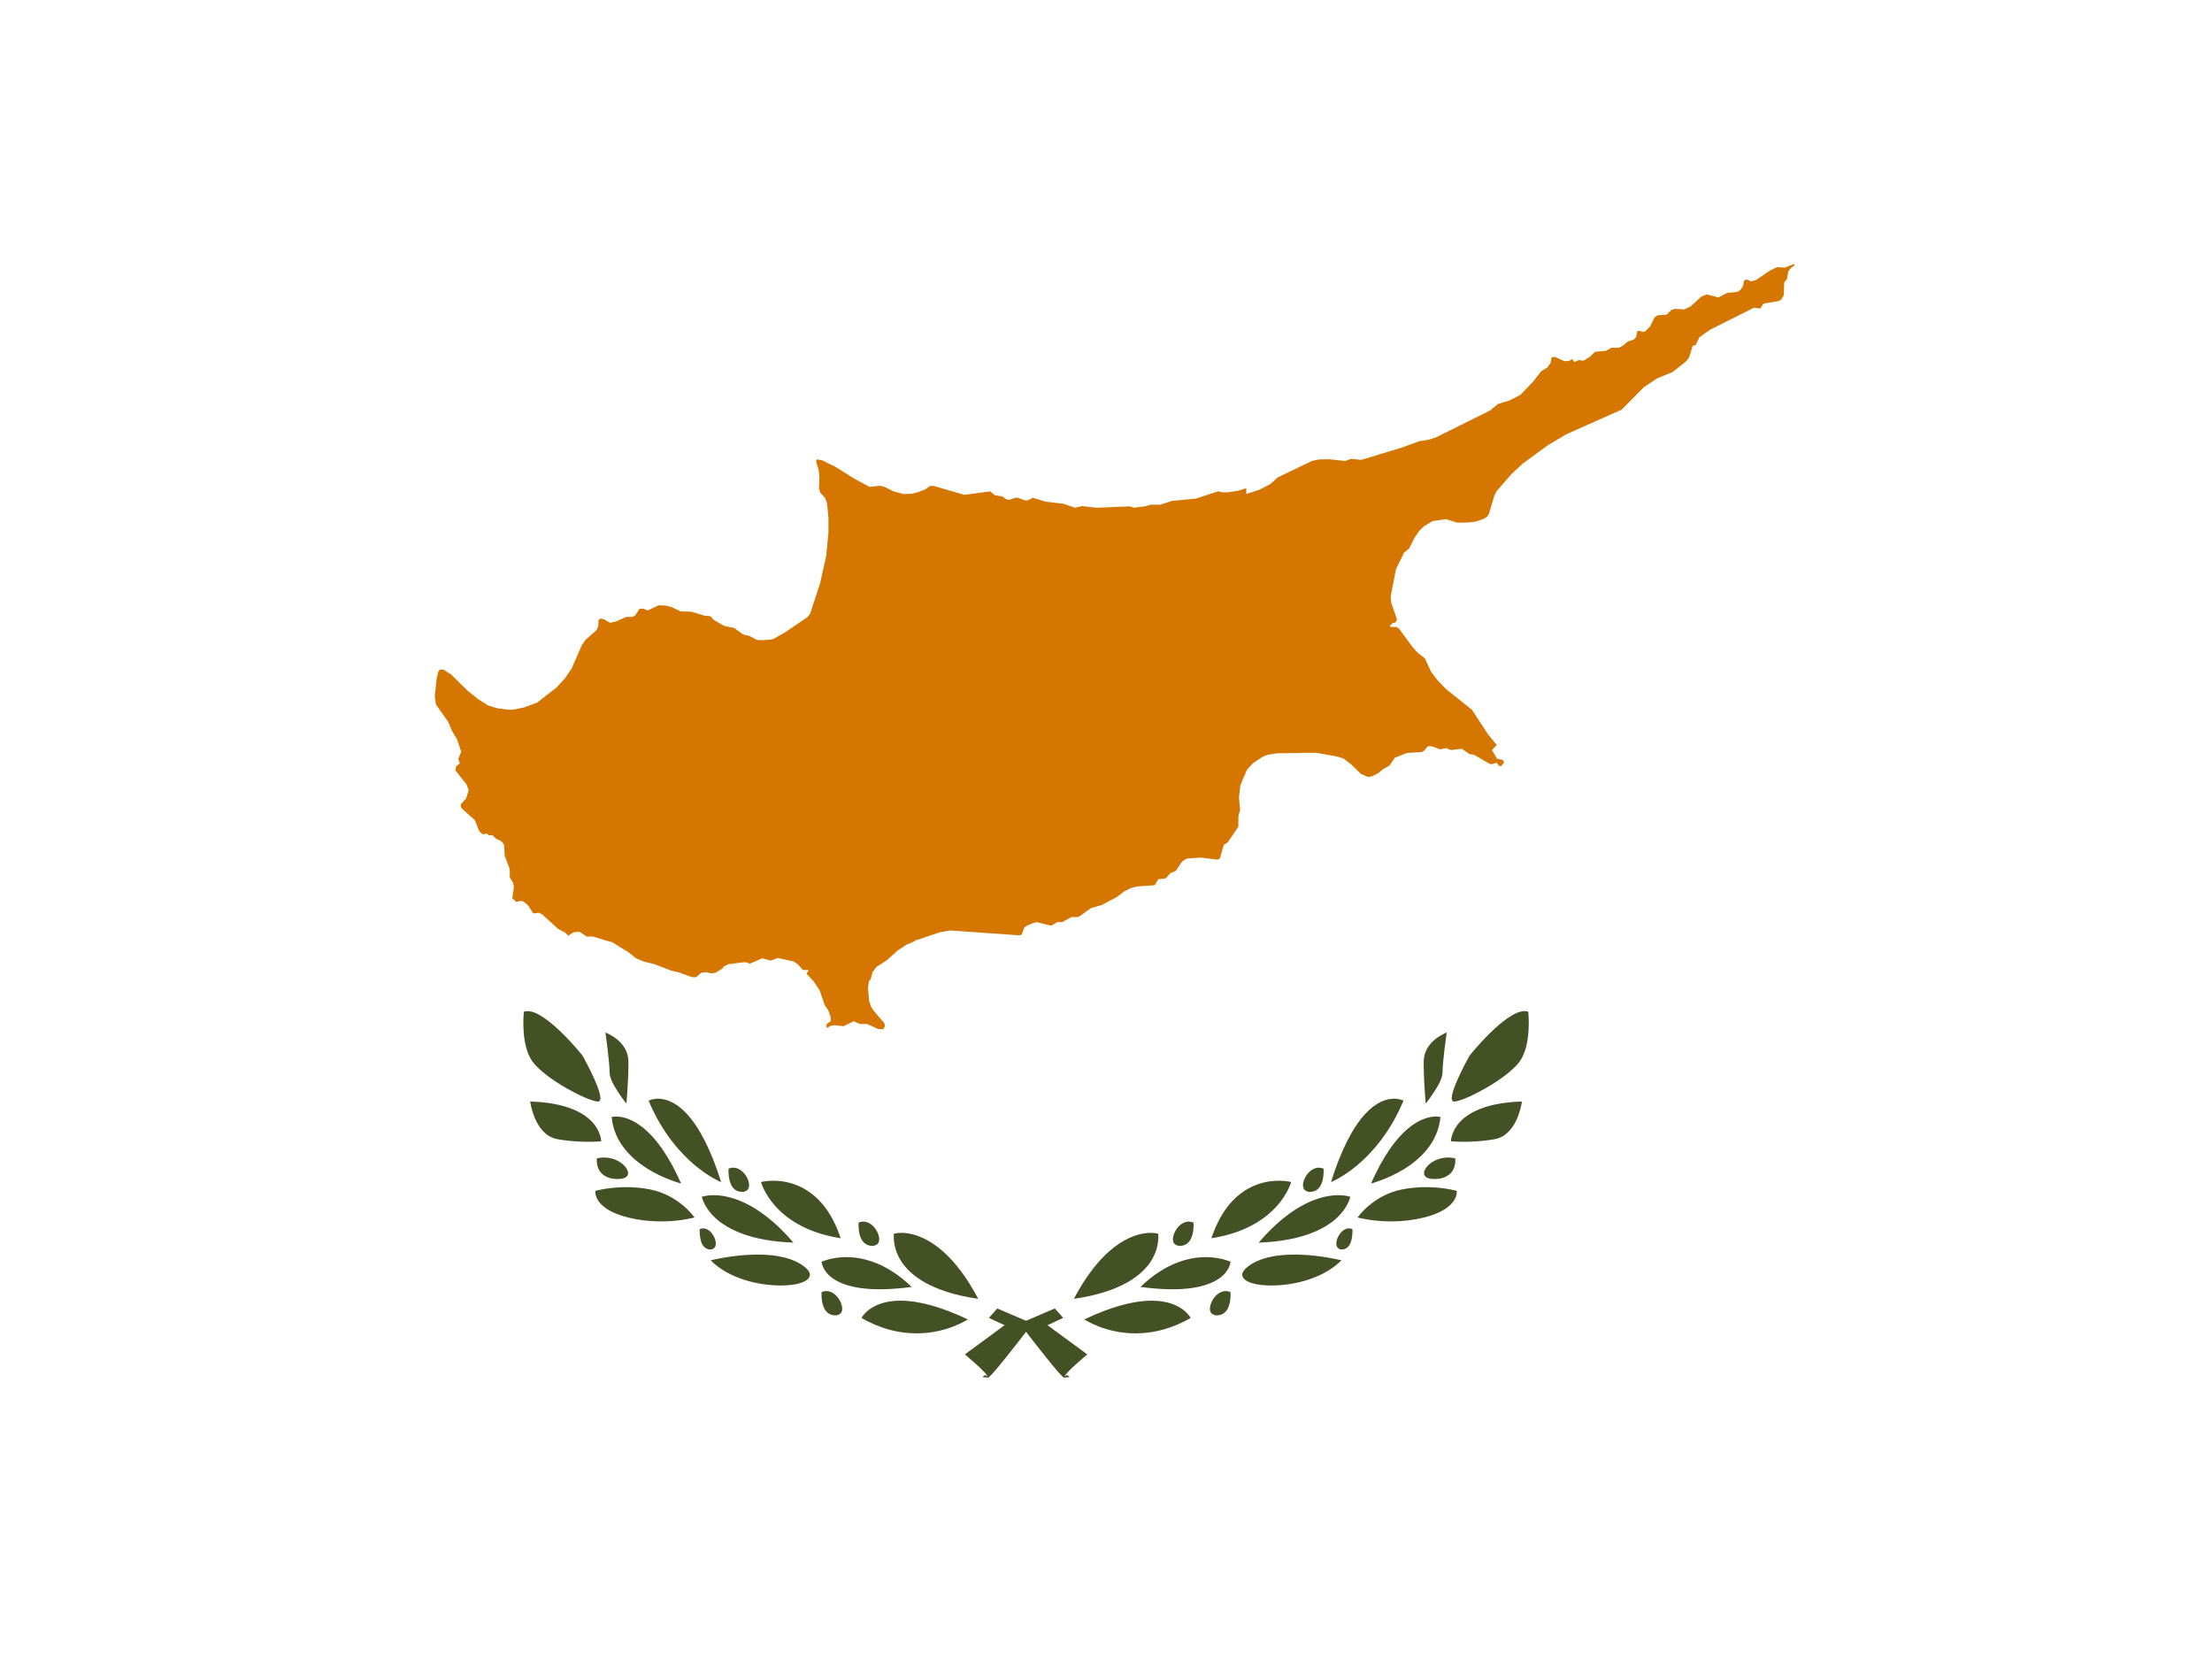
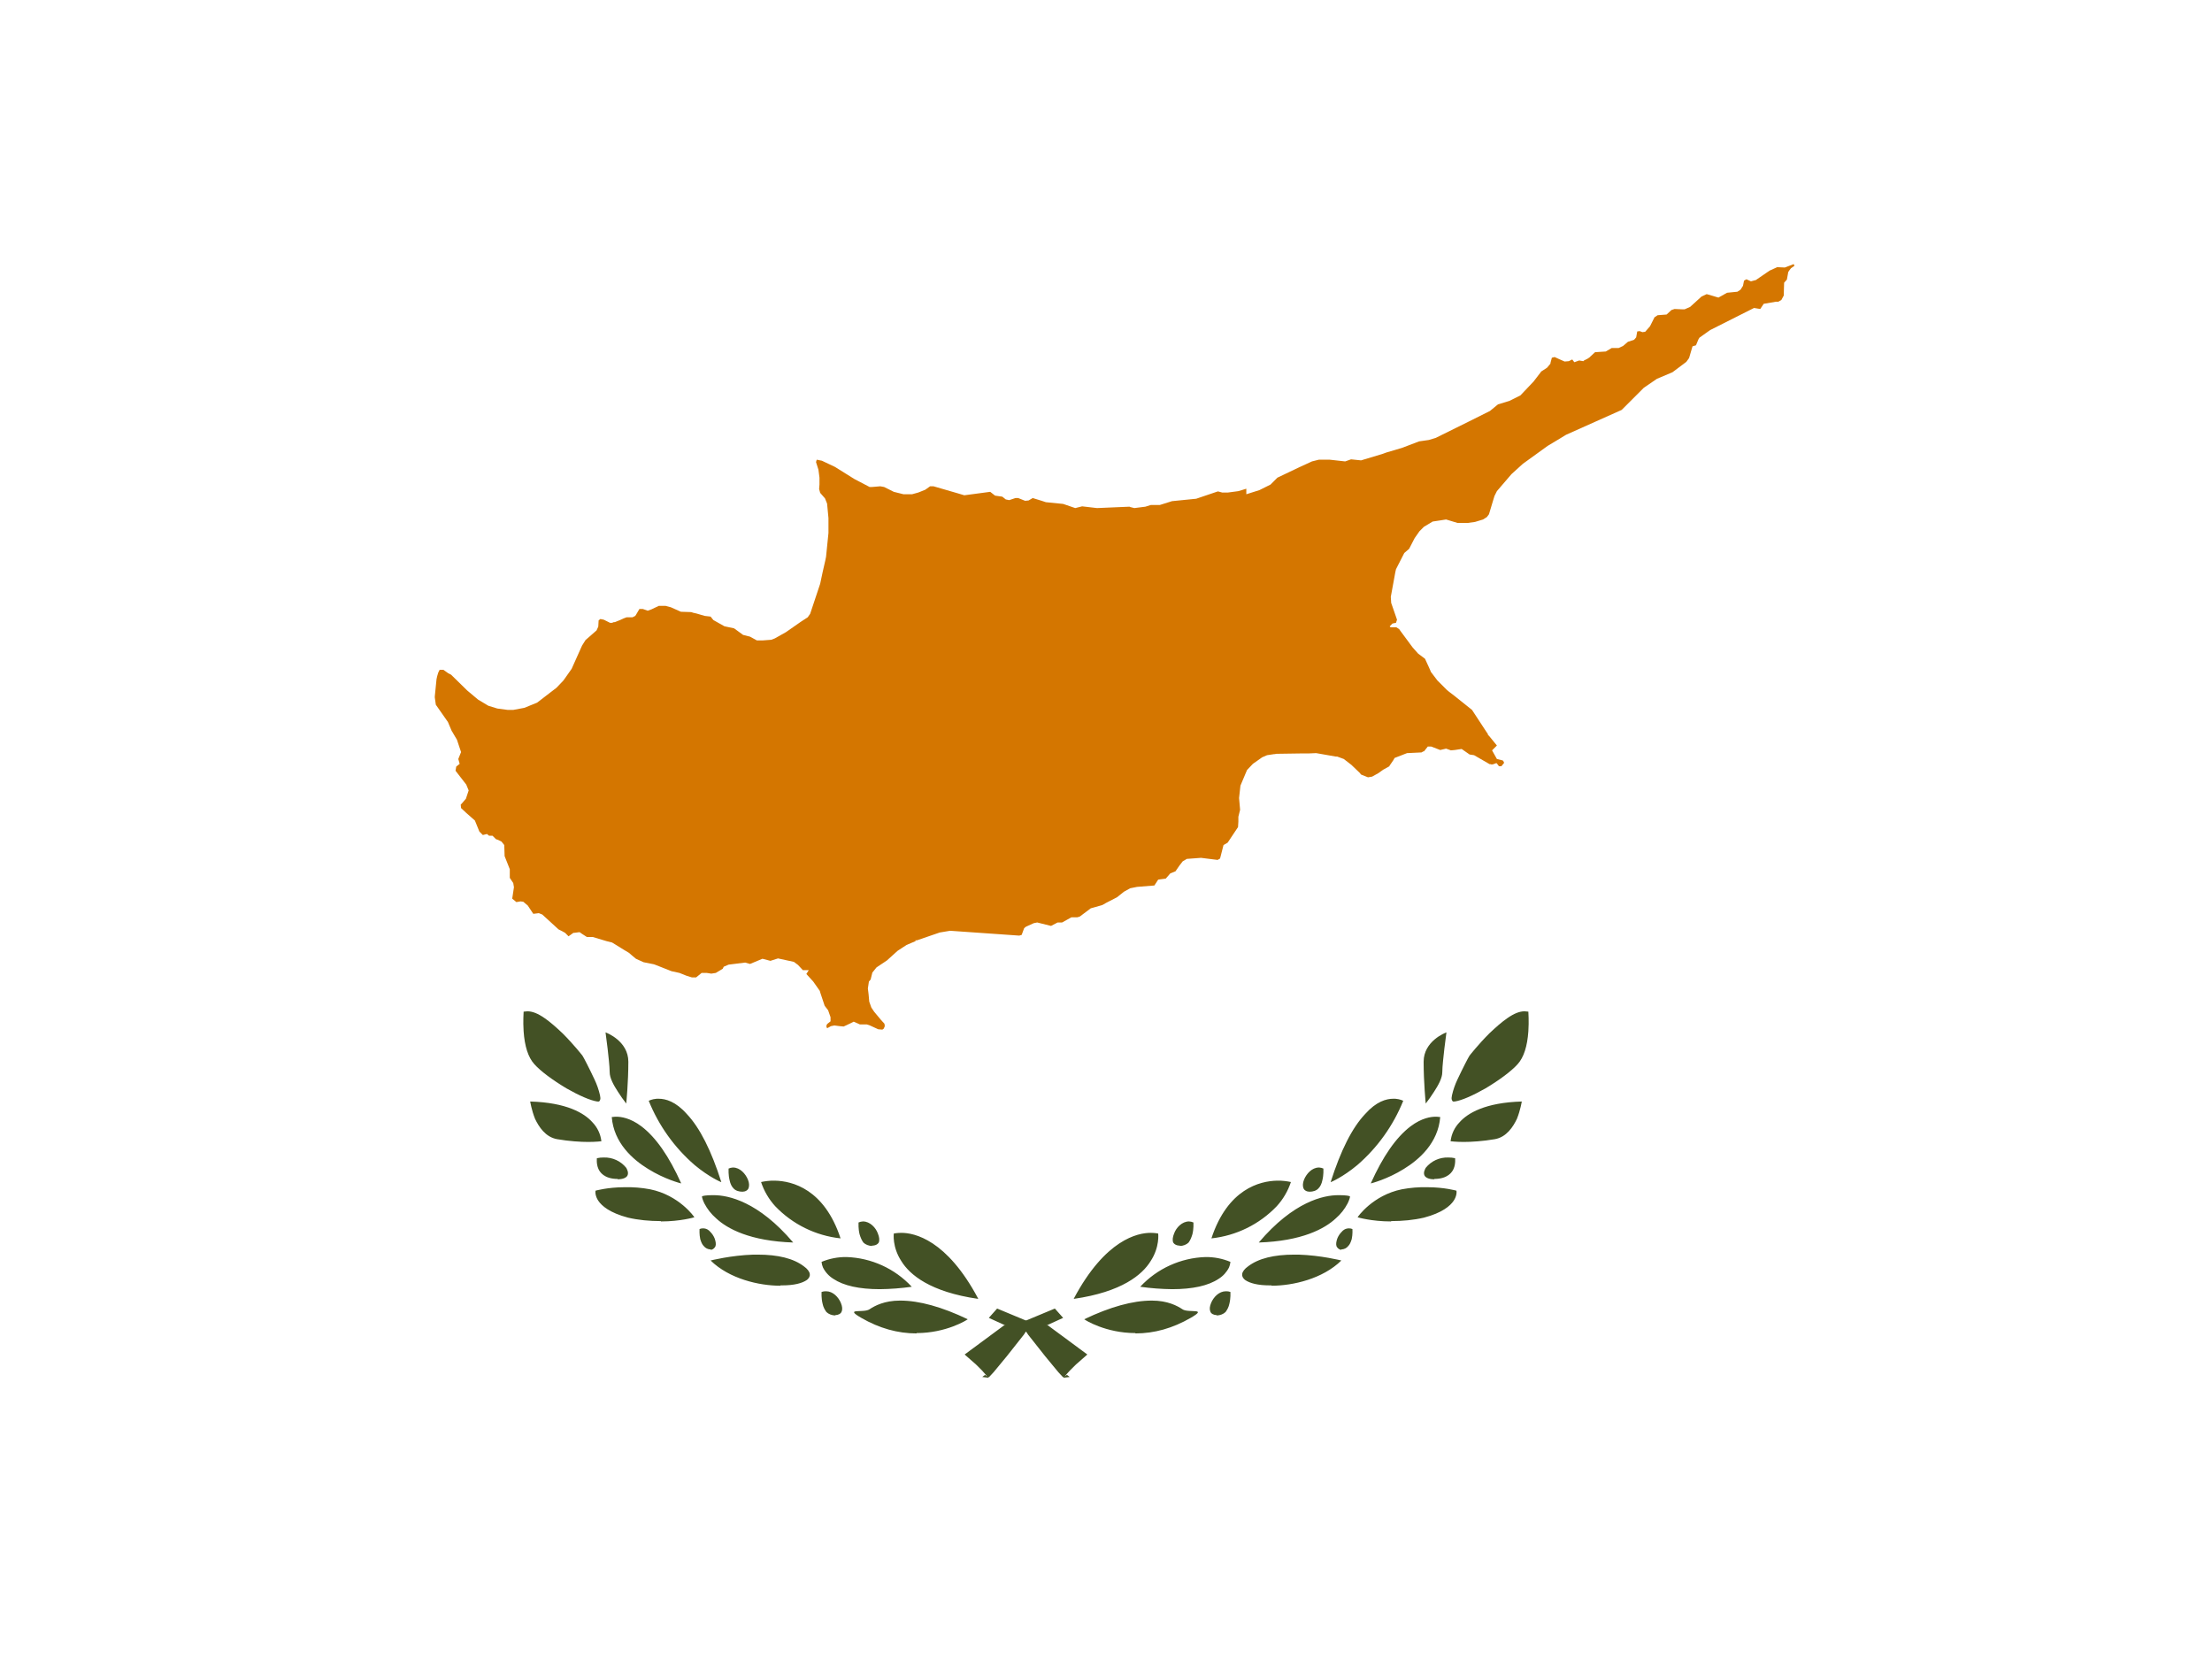
<svg xmlns="http://www.w3.org/2000/svg" xmlns:xlink="http://www.w3.org/1999/xlink" height="480" width="640">
  <path fill="#fff" d="M0 0h640v480H0z" />
-   <path id="a" d="M307.84 398.6a.815.815 0 0 1-.278-.196l-.1-.094c-.26-.237-.688-.657-1.265-1.314-1.066-1.21-2.495-2.982-3.752-4.548-2.492-3.106-4.55-5.782-4.94-6.286l-.634-.826-6.212-1.916-4.537-2.115 2.425-2.725 8.326 3.565 6.215 1.275 11.49 8.45-.01.008c-.022.02-1.67 1.39-3.308 2.88-.73.663-1.65 1.516-2.3 2.226-.3.326-.565.65-.745.912-.11.16-.172.306-.202.377l.714-.444.773.6-1.574.147-.072.016zm-42.672-12.816c-5.422 0-10.777-1.5-15.916-4.454l-.006-.003.002-.006s.672-1.28 2.302-2.475c1.553-1.14 4.354-2.503 8.88-2.52h.094c5.36 0 11.92 1.822 19.498 5.416-.256.17-6.204 4.045-14.852 4.045l.008.008zm-23.496-5.208c-1.002 0-1.903-.38-2.536-1.066-.52-.565-.89-1.317-1.138-2.303-.403-1.614-.292-3.22-.28-3.373a3.48 3.48 0 0 1 1.25-.284l.09-.002c2.008 0 3.59 1.743 4.27 3.47.384.982.458 1.807.218 2.454-.24.648-.992 1.096-1.872 1.096zm41.344-4.792c-13.887-1.983-19.774-7.004-22.266-10.866-2.66-4.12-2.113-7.93-2.108-7.968l.002-.012.01-.003c.005 0 .85-.228 2.127-.234 3.696 0 13.145 1.86 22.24 19.075l.006.01-.016-.007zm-28.464-2.752c-5.933 0-10.45-1.024-13.426-3.043-1.71-1.16-2.547-2.436-2.948-3.3a5.408 5.408 0 0 1-.476-1.62c.157-.072 2.586-1.15 6.212-1.32.307-.014.616-.023.94-.024 4.585 0 11.558 1.496 18.916 8.624l.007.007h-.01c-3.36.44-6.463.673-9.223.673zm-28.728-1.104c-6.256 0-14.85-1.91-20.21-7.27l-.006-.006.016-.004c.056-.014 5.873-1.49 12.418-1.65.39-.01.783-.014 1.18-.014 5.866 0 10.355 1.137 13.346 3.38 1.044.783 1.614 1.512 1.742 2.226.107.597-.208 1.24-.845 1.72-1.346 1.017-3.753 1.56-7.156 1.614l-.48.016zm-20.272-10.4a2.56 2.56 0 0 1-1.983-.934c-.406-.49-.688-1.132-.888-2.017-.334-1.48-.233-2.925-.232-2.94v-.014a2.43 2.43 0 0 1 .974-.22h.002c.926 0 1.63.504 2.07.927a5.57 5.57 0 0 1 1.352 2.116c.292.824.34 1.513.144 2.108-.16.472-.704.968-1.44.968zm46.824-1.056c-1.002 0-1.903-.38-2.536-1.066-.52-.565-.89-1.317-1.138-2.303-.403-1.614-.292-3.22-.28-3.373a3.48 3.48 0 0 1 1.25-.284l.09-.002c2.008 0 3.59 1.743 4.27 3.47.384.982.458 1.807.218 2.454-.24.656-1 1.096-1.872 1.096zm-22.808-.944c-12.59-.443-19.123-4.022-22.387-6.946-1.837-1.647-2.858-3.28-3.39-4.358-.504-1.02-.694-1.8-.728-1.95l.017-.007s1.19-.426 3.107-.464l.295-.003c4.245 0 12.888 1.784 23.08 13.723v.008zm13.672-1.272c-10.13-1.542-15.867-5.89-18.898-9.268-3.176-3.54-4.128-6.837-4.17-6.99.018-.006 1.256-.328 3.12-.376a14.24 14.24 0 0 1 .862 0c5.094.112 14.347 2.42 19.084 16.628h.008zm-52-4.864c-3.32 0-6.54-.384-9.57-1.142-5.303-1.326-7.578-3.35-8.552-4.816-.554-.832-.755-1.562-.825-2.028a3.414 3.414 0 0 1-.025-.858l.025-.01c.013-.002 3.52-.987 8.37-1.06a35.027 35.027 0 0 1 7.43.66c8.43 1.683 12.802 8.046 12.845 8.11l.004.007-.01.002c-.05.008-4.065 1.136-9.697 1.136zm23.512-8.544c-1.015 0-1.916-.37-2.538-1.043-.51-.553-.883-1.315-1.136-2.327-.404-1.612-.292-3.2-.28-3.348a3.48 3.48 0 0 1 1.25-.283l.09-.002c2.004 0 3.59 1.743 4.27 3.47.374.95.44 1.767.194 2.428-.248.672-.976 1.104-1.848 1.104zm-17.68-2.424c-.076-.018-4.782-1.23-9.574-4.18-4.435-2.73-9.86-7.56-10.522-15.064v-.004l.01-.003c.002 0 .414-.1 1.024-.123.084-.003.173-.005.267-.005 1.325 0 4.037.373 7.317 2.867 4.176 3.184 8.032 8.736 11.48 16.52zm11.544-.424c-.03-.012-3.383-1.354-7.575-4.867-3.905-3.274-9.396-9.168-13.372-18.664.002-.002.914-.488 2.31-.576a3.31 3.31 0 0 1 .244-.007c.12 0 .244.004.37.007 1.93.055 4.866.856 8.123 4.37 3.74 4.038 7.08 10.673 9.923 19.722l.008.025-.024-.007zm-29.912-.872c-3.857 0-5.177-2.092-5.566-2.992-.638-1.48-.444-2.95-.443-2.966l.002-.016a8.498 8.498 0 0 1 1.92-.25l.13-.002c3.04 0 5.44 1.544 6.468 3.073.204.303.83 1.355.312 2.177-.416.648-1.36.976-2.824.976zm-8.544-10.776c-2.154 0-5.45-.132-8.913-.762-3.435-.624-5.382-3.545-6.41-5.884-1.12-2.548-1.435-4.98-1.44-5.004h.01c10.627.312 15.645 3.417 17.984 5.966 2.415 2.632 2.558 5.365 2.566 5.538h-.007c-.017 0-1.513.144-3.793.144zm11.064-11.056a42.733 42.733 0 0 1-2.426-3.382c-1.26-1.956-2.423-3.997-2.423-5.668 0-1.612-.38-5.012-.605-6.895-.287-2.387-.576-4.43-.6-4.604l.01.003c.27.097 6.646 2.49 6.646 8.47 0 5.993-.59 12.013-.596 12.073v.01h-.008zm-8.264-.568c-.067 0-.134-.006-.2-.017-1.885-.313-5.197-1.754-8.858-3.853-4.066-2.33-7.368-4.83-9.296-7.033-1.76-2.01-2.803-5.166-3.104-9.38-.214-2.992.042-5.484.07-5.73.33-.11.68-.164 1.05-.164 1.412.023 2.92.658 4.952 2.06 1.585 1.09 3.332 2.576 5.192 4.41 3.21 3.166 5.735 6.346 5.76 6.377l.025.032c.213.38 2.03 3.656 3.447 6.845.9 2.026 1.413 3.486 1.62 4.597.117.633.15 1.048-.004 1.425a.721.721 0 0 1-.308.358.866.866 0 0 1-.352.072z" fill="#435125" />
-   <use height="100%" width="100%" xlink:href="#a" transform="matrix(-1 0 0 1 593.742 0)" />
-   <path d="M519.064 76.38l-1.884.75-.738.296-2.284-.126-2.138 1.026-3.792 2.592-.167.12-1.413.368-1.313-.566-.745.34-.258 1.535-.71 1.103-.873.614-3.028.31-2.552 1.316-3.32-.89-1.542.605-3.28 2.953-1.675.794-.586-.034-2.222-.114-.94.307-1.4 1.354-2.652.206-.827.572-1.294 2.608-1.402 1.446-.803.17-.87-.318-.653.115-.296 1.67-.634.698-1.776.612-1.418 1.182-1.245.64-1.667-.043h-.383l-1.66.918-3.125.274-1.3 1.24-.286.264-.606.366-.992.592-.243.147-1.196-.212-1.4.554-.567-.87-.968.58-1.284.056-1.598-.712-1.218-.542-.89.13-.31 1.55-.03.166-.937 1.245-1.747 1.06-.238.308-1.988 2.567-3.777 3.972-3.195 1.623-3.31 1.007-2.318 1.904-6.08 3.014-9.595 4.773-1.962.63-2.816.45-5.024 1.848-4.43 1.338-.247.075-.878.266-6.248 1.89-2.908-.308-1.722.626-4.484-.498-3.118.062-1.974.41-3.71 1.78-6.26 3.01-2.07 1.892-3.22 1.68-3.773 1.195.01-1.586-.024-.067-1.307.413-.945.3-3.06.47h-1.703l-1.056-.306-.165.055-6.254 2.06-6.974.673-3.49 1.12-2.61-.042-1.63.486-3.195.39-1.14-.304-.26-.07-9.4.408-4.297-.486-2.05.466-3.438-1.156-5.015-.58-1.172-.352-2.636-.783-1.193.686-.893.096-2.134-.774-.768-.02-1.762.637-1.013-.26-.942-.75-2.21-.33-1.344-1.13-7.522.996-2.04-.6-6.844-1.992-1.09.055-1.355 1.017-2.04.743-1.768.46-2.41.084-2.798-.735-2.884-1.398-1.067-.254-2.38.24-.727.067-4.374-2.346-5.633-3.522-3.823-1.837-1.435-.232-.193.683.712 2.245.243 2.22-.073 2.05-.04 1.27.357 1.14 1.38 1.53.577 1.535.42 4.227-.005 4.29-.67 6.84-.227 1.042-.8 3.543-.732 3.255-2.837 8.666-.78 1.075-1.912 1.304-4.335 2.95-3.193 1.84-1.01.42-2.592.195-1.614-.085-2.01-1.09-1.973-.507-2.586-1.86-2.875-.594-3.153-1.822-.82-.987-1.717-.16-2.38-.716v-.005l-.873-.26-.604-.177-3.037-.084-2.83-1.308-1.492-.36-2.038-.103-2.133.99v-.002l-1.08.505-1.367-.543-.988.062-1.12 1.692-.166.262-.772.408-.96-.013-.75-.02-.814.355-1.094.474v.002l-.966.422-.472.204-.008-.008-.29.058-.517.09-.64.122-1.128-.66-.6-.353-1.005-.205-.542.39-.106 1.842-.495 1.102-1.57 1.386-1.593 1.404-1.11 1.638-2.942 6.712-1.842 2.708-.572.63-1.927 2.126-1.708 1.325-3.937 3.05-3.727 1.394-3.21.656-1.562.006-2.956-.393-2.66-.816-2.92-1.826-3.2-2.573-4.636-4.58-.656-.393-.137-.09-1.46-.935-1.082.027-.424.7-.232 1.01-.196.896-.532 5.093.04.295.28 2.1 3.52 4.92 1.086 2.613.178.298.727 1.22.553.93.055.096 1.203 3.59-.846 2.027.428 1.358-1.07.83-.195 1.173 3.16 3.962.69 1.748-.77 2.423-1.23 1.337-.342.366.174 1.023 1.454 1.308 2.47 2.2 1.32 3.27 1 .876 1.166-.248.648.495.982-.017.967.966.626.303.99.493.78 1.018.174 3.13 1.457 3.887.023 2.108.008.3.907 1.558.285 1.23-.484 3.256 1.156 1.045 1.254-.257.81.128 1.3 1.084 1.576 2.4 1.54-.225.978.47 4.722 4.267 1.07.54.06.035.77.386.958.967 1.485-.986.165-.018 1.614-.142.71.477 1.362.92 1.787-.024 3.875 1.188 1.696.436 3.408 2.118 1.45.896.857.697 1.138.93 2.276.978 1.952.467 1.058.25.796.31.02-.05.01.002-.018.05 4.227 1.62 2.288.533 2.12.78 1.54.563 1.132.018 1.6-1.346 1.55-.09 1.286.322 1.256-.21 1.988-1.226.388-.575 1.41-.67 4.755-.59 1.39.45 3.568-1.552 2.39.666 2.117-.75 4.623 1.026 1.23.865 1.373 1.572.168.006 1.53.03-.64 1.065 2.02 2.118 1.823 2.756.123.364 1.326 3.89.985 1.38.69 1.924.033 1.254-1.072.818-.176.466-.06.173.217.524.404-.22.77-.427.933-.145 1.653.176 1.09.115 1.724-.855 1.142-.568 1.834.79 2.016-.023.847.376 2.396 1.087 1.222.115.452-.297.288-.684-.148-.797-.916-1.06-2.025-2.35-.83-1.207-.63-1.75-.196-2.234-.14-1.51.252-1.98.543-.708.4-1.575h.007l.103-.412 1.125-1.492 2.98-1.915 3.2-2.865 2.53-1.668 2.607-1.13.07-.317.29.117 6.634-2.255.108-.013 2.954-.514 19.936 1.404.74-.224.002-.005.664-1.864.358-.345.237-.227 2.19-.965 1.026-.146 2.845.702 1.166.288 1.865-1.046 1.324.022 2.734-1.492 1.69.042.64-.257 3.29-2.363 3.17-.908.824-.44.29-.158 3.248-1.716 2.063-1.584 1.78-.947 1.95-.503 5.105-.36 1.027-1.71 2.195-.292 1.326-1.496 1.516-.617 1.088-1.567.91-1.312 1.274-.737 4.08-.255 4.836.6.64-.39 1.092-3.9 1.144-.73 3.08-4.49.01-1.637.004-1.366.506-1.946-.344-3.512.408-3.557 1.915-4.52 1.688-1.823 2.72-1.84 1.384-.604 1.96-.33v-.004l.287-.05.5-.085 6.745-.09c.093-.07 2.453-.035 2.453-.035l2.25-.03 5.69 1.012.406.07 1.923.624 2.22 1.727 2.348 2.294.44.43 1.523.64.46.2 1.257-.2 1.79-.932 1.35-1.142 1.84-1.005.045-.063 1.036-1.56.033-.03.022.005.002-.01-.018-.003.408-.62 3.558-1.387 4.184-.243.47-.255.262-.14 1.105-1.298 1.036-.01 2.508.908 1.765-.35 1.4.56 1.088-.13 2.052-.242 2.203 1.55 1.284.164 4.526 2.648.235.038.122.023.26.042.536-.16.8-.23.105-.03.1.138.515.725.706.102.835-1.114-.33-.506-.127-.184-1.616-.33-1.452-2.48 1.382-1.49-2.17-2.66-.36-.44-.12-.19-.75-1.137-3.798-5.787-4.946-3.948-.002.003-1.732-1.386-.01-.008-.608-.476-2.64-2.687-1.888-2.503-.247-.54-.39-.85-1.13-2.46-1.97-1.518-1.604-1.754-.08-.103-3.31-4.5-.545-.755-.782-.452-1.653-.01-.156-.158-.093-.097.056-.058.793-.788.884-.222.38-.872-1.686-4.883-.01-.17-.125-1.56 1.374-7.084.175-.863 2.342-4.767 1.452-1.19 1.583-3.112 1.356-1.99 1.3-1.265.227-.135 2.347-1.42 1.972-.278 1.878-.265 3.28 1.01 3.12-.06.61-.064 1.415-.163 2.328-.733 1.1-.68.57-.873 1.19-3.99.38-1.27.735-1.378 4.245-4.887 3.21-2.97 7.214-5.29 3.532-2.11 1.803-1.078 16.1-7.157 4.185-4.24 2.18-2.207 3.857-2.588 4.51-1.85 3.885-3.072.848-1.068 1.068-3.442.892-.215.804-1.74.23-.494 3.167-2.234.36-.18 12.31-6.167 1.788.245.96-1.435 3.58-.6.66-.112.883-.44.75-1.28v-.253l.104-3.42.765-.923.417-2.252.39-.52.412-.54 1.014-.714-.176-.425z" fill="#d47600" />
+   <path id="a" d="M307.8 398.6a.8.8 0 0 1-.2-.2h-.1l-1.3-1.4-3.8-4.6-4.9-6.2-.6-.9-6.2-1.9-4.6-2.1 2.4-2.7 8.4 3.5 6.2 1.3 11.5 8.5-3.3 2.9a38.2 38.2 0 0 0-3.3 3.5l.7-.5.8.6-1.6.2zm-42.6-12.8c-5.5 0-10.8-1.5-16-4.5s.7-1.3 2.4-2.5c1.5-1 4.3-2.5 8.8-2.5h.1c5.4 0 12 1.8 19.5 5.4-.2.2-6.2 4-14.8 4v.1zm-23.5-5.2c-1 0-2-.4-2.6-1-.5-.7-.9-1.4-1.1-2.4-.4-1.6-.3-3.2-.3-3.4a3.5 3.5 0 0 1 1.3-.2c2 0 3.6 1.7 4.3 3.4.4 1 .5 1.8.2 2.5-.2.6-1 1-1.8 1zm41.3-4.8c-13.9-2-19.8-7-22.2-10.9-2.7-4.1-2.2-8-2.2-8s.9-.2 2.2-.2c3.7 0 13.1 1.9 22.2 19zm-28.4-2.8c-6 0-10.5-1-13.5-3a8.2 8.2 0 0 1-3-3.3 5.4 5.4 0 0 1-.4-1.6 18.2 18.2 0 0 1 7.2-1.4 27 27 0 0 1 18.9 8.6 72 72 0 0 1-9.3.7zm-28.8-1c-6.2 0-14.8-2-20.2-7.3 0 0 5.9-1.5 12.4-1.7h1.2c5.9 0 10.4 1.1 13.4 3.4 1 .7 1.6 1.5 1.7 2.2.1.6-.2 1.2-.8 1.7-1.4 1-3.8 1.6-7.2 1.6h-.5zm-20.2-10.5a2.6 2.6 0 0 1-2-1c-.4-.4-.7-1-1-2-.3-1.4-.2-2.8-.2-2.9a2.4 2.4 0 0 1 1-.2c1 0 1.7.5 2.1 1a5.6 5.6 0 0 1 1.3 2c.3.9.4 1.6.2 2.2-.2.4-.7 1-1.4 1zm46.8-1c-1 0-2-.4-2.6-1-.5-.7-.8-1.4-1.1-2.4-.4-1.6-.3-3.2-.3-3.4a3.5 3.5 0 0 1 1.3-.3c2 0 3.7 1.8 4.3 3.5.4 1 .5 1.8.3 2.5-.3.6-1 1-2 1zm-22.8-1c-12.6-.4-19.2-4-22.4-7a14.6 14.6 0 0 1-3.4-4.3c-.5-1-.7-1.8-.7-2s1.2-.4 3-.4h.4c4.2 0 12.9 1.8 23 13.7zm13.6-1.2a30.7 30.7 0 0 1-18.9-9.3 19.4 19.4 0 0 1-4.1-7s1.2-.3 3-.4a14.2 14.2 0 0 1 1 0c5 .1 14.3 2.4 19 16.7zm-52-5c-3.3 0-6.5-.3-9.5-1-5.3-1.4-7.6-3.4-8.6-4.9a5 5 0 0 1-.8-2 3.4 3.4 0 0 1 0-.9s3.5-1 8.4-1a35 35 0 0 1 7.4.6c8.4 1.7 12.8 8 12.8 8.1 0 0-4 1.2-9.7 1.2zm23.6-8.5c-1 0-2-.3-2.6-1-.5-.5-.9-1.3-1.1-2.3-.4-1.6-.3-3.2-.3-3.4a3.5 3.5 0 0 1 1.2-.3h.1c2 0 3.6 1.8 4.3 3.5.4 1 .4 1.8.2 2.4-.2.7-1 1.1-1.8 1.1zm-17.7-2.4c-.1 0-4.8-1.2-9.6-4.2-4.4-2.7-9.9-7.5-10.5-15l1-.1h.3c1.3 0 4 .3 7.3 2.8 4.2 3.2 8 8.7 11.5 16.5zm11.5-.4s-3.4-1.4-7.6-4.9a48.6 48.6 0 0 1-13.3-18.6s.9-.5 2.3-.6a3.3 3.3 0 0 1 .2 0h.4c2 0 4.9.8 8.1 4.4 3.8 4 7.1 10.6 10 19.7zm-29.9-.9c-3.9 0-5.2-2-5.6-3-.6-1.4-.4-3-.4-3a8.5 8.5 0 0 1 2-.2 8 8 0 0 1 6.5 3c.2.4.8 1.4.3 2.3-.4.6-1.3 1-2.8 1zm-8.5-10.7c-2.2 0-5.5-.2-9-.8-3.4-.6-5.3-3.6-6.4-5.9-1-2.5-1.4-5-1.4-5 10.6.3 15.7 3.4 18 6a9.4 9.4 0 0 1 2.6 5.5s-1.6.2-3.8.2zm11-11.1a42.7 42.7 0 0 1-2.4-3.4c-1.3-2-2.4-4-2.4-5.7 0-1.6-.4-5-.6-6.8l-.6-4.7c.3.1 6.6 2.5 6.6 8.5s-.6 12-.6 12v.1zm-8.2-.6h-.2c-2-.3-5.2-1.7-8.9-3.8-4-2.4-7.4-4.9-9.3-7-1.8-2-2.8-5.2-3.1-9.5-.2-3 0-5.4 0-5.7l1.1-.1c1.4 0 3 .6 5 2 1.6 1.1 3.3 2.6 5.2 4.4 3.2 3.2 5.7 6.4 5.7 6.4.3.4 2 3.7 3.5 6.9a22 22 0 0 1 1.6 4.6c.1.6.2 1 0 1.4a.7.7 0 0 1-.3.4.9.9 0 0 1-.3 0z" fill="#435125" />
+   <use height="100%" width="100%" xlink:href="#a" transform="matrix(-1 0 0 1 593.7 0)" />
+   <path d="M519 76.4l-1.8.7-.8.3-2.2-.1-2.2 1-3.8 2.6-.1.1-1.5.4-1.3-.6-.7.4-.3 1.5-.7 1.1-.9.6-3 .3-2.5 1.4-3.4-1-1.5.7-3.3 3-1.6.7h-.6l-2.3-.1-.9.3-1.4 1.3-2.6.2-.9.6-1.3 2.6L476 96l-.8.1-.8-.3-.7.1-.3 1.7-.6.7-1.8.6-1.4 1.2-1.3.6h-2l-1.7 1-3.1.2-1.3 1.2-.3.3-.6.4-1 .5-.2.2-1.2-.2-1.4.5-.6-.8-1 .5-1.2.1-1.6-.7-1.3-.6-.8.2-.4 1.5v.2l-1 1.2-1.7 1.1-.2.3-2 2.6-3.8 4-3.2 1.6-3.3 1-2.3 1.9-6 3-9.7 4.8-2 .6-2.8.4-5 1.9-4.4 1.3-.3.1-.8.3-6.3 1.9-2.9-.3-1.7.6-4.5-.5h-3.1l-2 .5-3.7 1.7-6.3 3-2 2-3.2 1.6-3.8 1.2v-1.6l-1.3.4-1 .3-3 .4h-1.7l-1.1-.3h-.2l-6.2 2.1-7 .7-3.5 1.1H333l-1.6.5-3.2.4-1.2-.3-.2-.1-9.4.4-4.3-.5-2 .5-3.5-1.2-5-.5-1.2-.4-2.6-.8-1.2.7-1 .1-2-.8h-.8l-1.8.6-1-.2-1-.8-2.1-.3-1.4-1.1-7.5 1-2-.6-6.9-2h-1l-1.4 1-2 .8-1.8.5h-2.5l-2.8-.7-2.8-1.4-1.1-.2-2.4.2h-.7l-4.4-2.3-5.6-3.5-3.8-1.8-1.5-.3-.2.7.7 2.2.3 2.3v2l-.1 1.3.3 1.1 1.4 1.6.6 1.5.4 4.2v4.3l-.7 6.9-.2 1-.8 3.5-.7 3.3-2.9 8.7-.7 1-2 1.3-4.3 3-3.2 1.8-1 .4-2.6.2H219l-2-1.1-2-.5-2.6-1.9-2.8-.6-3.2-1.8-.8-1-1.7-.2-2.4-.7-.9-.2-.6-.2-3-.1-2.9-1.3-1.5-.4h-2l-2.1 1-1.1.4-1.4-.5h-1l-1 1.7-.2.3-.8.4h-1.7l-.8.3-1.1.5-1 .4-.5.2h-.3l-.5.2h-.6l-1.2-.6-.6-.3-1-.2-.5.4-.1 1.8-.5 1.1-1.6 1.4-1.6 1.4-1 1.6-3 6.7-1.9 2.7-.5.7-2 2.1-1.7 1.3-3.9 3-3.7 1.5-3.2.6h-1.6l-3-.4-2.6-.8-3-1.8-3.1-2.6-4.7-4.6-.6-.3-.2-.1-1.4-1h-1.1l-.4.8-.3 1-.2.9-.5 5v.3l.3 2.1 3.5 5 1.1 2.6.2.3.7 1.2.6 1 1.2 3.6-.8 2 .4 1.4-1 .8-.2 1.2 3.1 4 .7 1.7-.8 2.4-1.2 1.4-.3.3.1 1 1.5 1.4 2.5 2.2 1.3 3.2 1 1 1.2-.3.6.5h1l1 1 .6.2 1 .5.8 1 .1 3.2 1.5 3.8v2.5l1 1.5.2 1.2-.5 3.3 1.2 1 1.2-.2.8.1 1.3 1.1 1.6 2.4 1.6-.2 1 .4 4.7 4.3 1 .5.9.5 1 1 1.4-1h.2l1.6-.2.7.5 1.4.9h1.7l4 1.2 1.6.4 3.4 2.1 1.5.9.8.7 1.2 1 2.2 1 2 .4 1 .2.8.3 4.3 1.7 2.3.5 2 .8 1.6.5h1.2l1.6-1.3h1.5l1.3.2 1.3-.2 2-1.2.3-.6 1.4-.6 4.8-.6 1.4.4 3.6-1.5 2.3.6 2.2-.7 4.6 1 1.2.9 1.4 1.5h1.7l-.7 1.1 2 2.2 1.9 2.7.1.4 1.3 3.9 1 1.3.7 2v1.2l-1 .8-.2.5v.2l.2.5.4-.2.7-.4 1-.2 1.6.2 1.1.1 1.7-.8 1.2-.6 1.8.8h2l.9.3 2.4 1.1 1.2.1.4-.3.3-.7-.1-.7-1-1.1-2-2.4-.8-1.2-.6-1.7-.2-2.2-.2-1.6.3-2 .5-.6.4-1.6.1-.4 1.2-1.5 3-2 3.1-2.8 2.6-1.7 2.6-1.1v-.3l.3.1 6.7-2.3 3-.5 20 1.4.7-.2.7-1.9.3-.3.3-.2 2.2-1 1-.2 2.8.7 1.2.3 1.9-1h1.3l2.7-1.5h1.7l.7-.2 3.2-2.4 3.2-.9.8-.4.3-.2 3.3-1.7 2-1.6 1.8-1 2-.4 5-.4 1.1-1.7 2.2-.3 1.3-1.5 1.5-.6 1.1-1.6 1-1.3 1.2-.7 4.1-.3 4.8.6.7-.4 1-3.9 1.2-.7 3-4.5.1-1.6v-1.4l.5-2-.3-3.4.4-3.6 1.9-4.5 1.7-1.8 2.7-1.9 1.4-.6 2-.3h.2l.5-.1 6.8-.1h2.4l2.3-.1 5.7 1h.4l1.9.7 2.2 1.7 2.4 2.3.4.5 1.5.6.5.2 1.2-.2 1.8-1 1.4-1 1.8-1v-.1l1.1-1.6.4-.7 3.6-1.4 4.2-.2.5-.3h.2l1.1-1.4h1l2.6 1 1.7-.4 1.4.5 1.1-.1 2-.3 2.3 1.6 1.3.2 4.5 2.6H431.3l.3.1.5-.1.8-.3h.1l.1.1.6.8h.7l.8-1-.3-.6-.2-.1-1.6-.4-1.4-2.5 1.4-1.4-2.2-2.7-.4-.4v-.2l-.8-1.2-3.8-5.8-5-4-1.7-1.3-.6-.5-2.7-2.7-1.9-2.5-.2-.5-.4-.9-1.1-2.4-2-1.5-1.6-1.8-3.4-4.6-.5-.7-.8-.5h-1.7l-.1-.2h-.1v-.1l.8-.8 1-.2.3-.9-1.7-4.9v-.2l-.1-1.5 1.3-7.1.2-.9 2.4-4.7 1.4-1.2 1.6-3.1 1.4-2 1.3-1.3.2-.1 2.3-1.4 2-.3 1.9-.3 3.3 1h3l.7-.1 1.4-.2 2.3-.7 1.1-.7.6-.8 1.2-4 .4-1.3.7-1.4 4.2-4.9 3.3-3 7.2-5.2 3.5-2.1 1.8-1.1 16.1-7.2 4.2-4.2 2.2-2.2 3.8-2.6 4.5-1.9 4-3 .8-1.1 1-3.4 1-.3.7-1.7.3-.5 3.1-2.2.4-.2 12.3-6.2 1.8.3 1-1.5 3.5-.6h.7l.9-.5.7-1.3v-.3l.1-3.4.8-.9.4-2.2.4-.6.4-.5 1-.7-.2-.4z" fill="#d47600" />
</svg>
